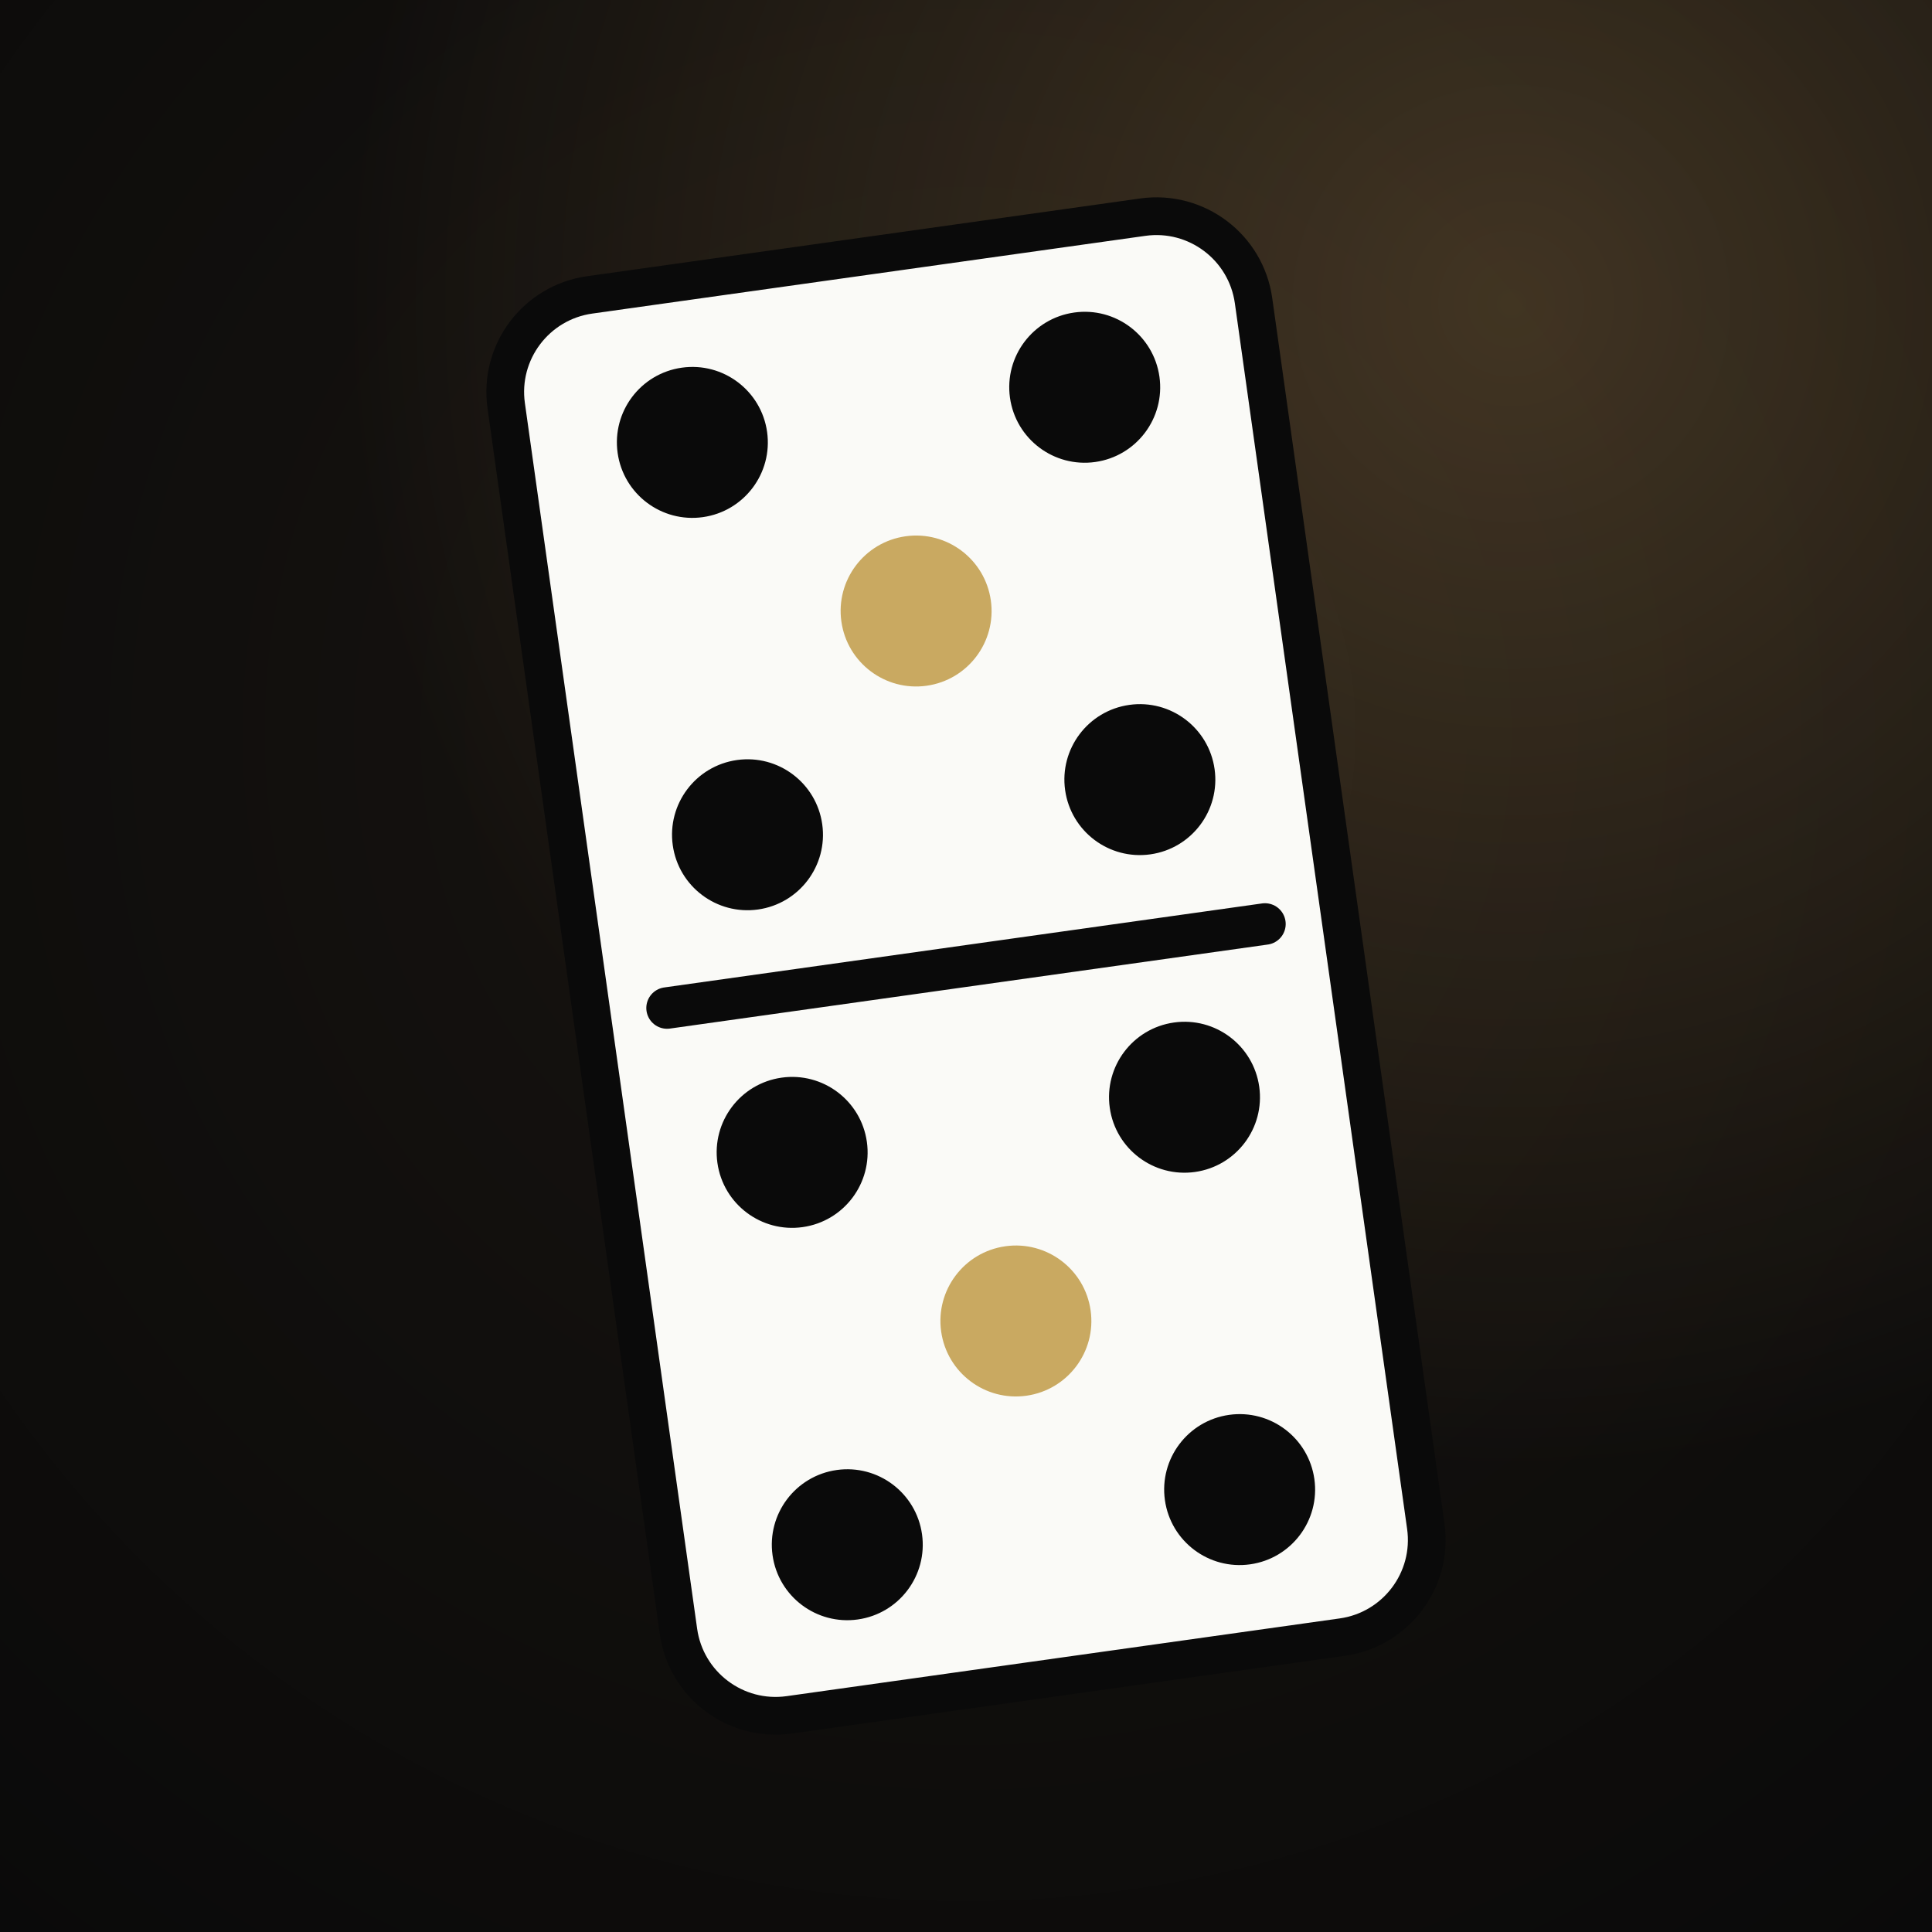
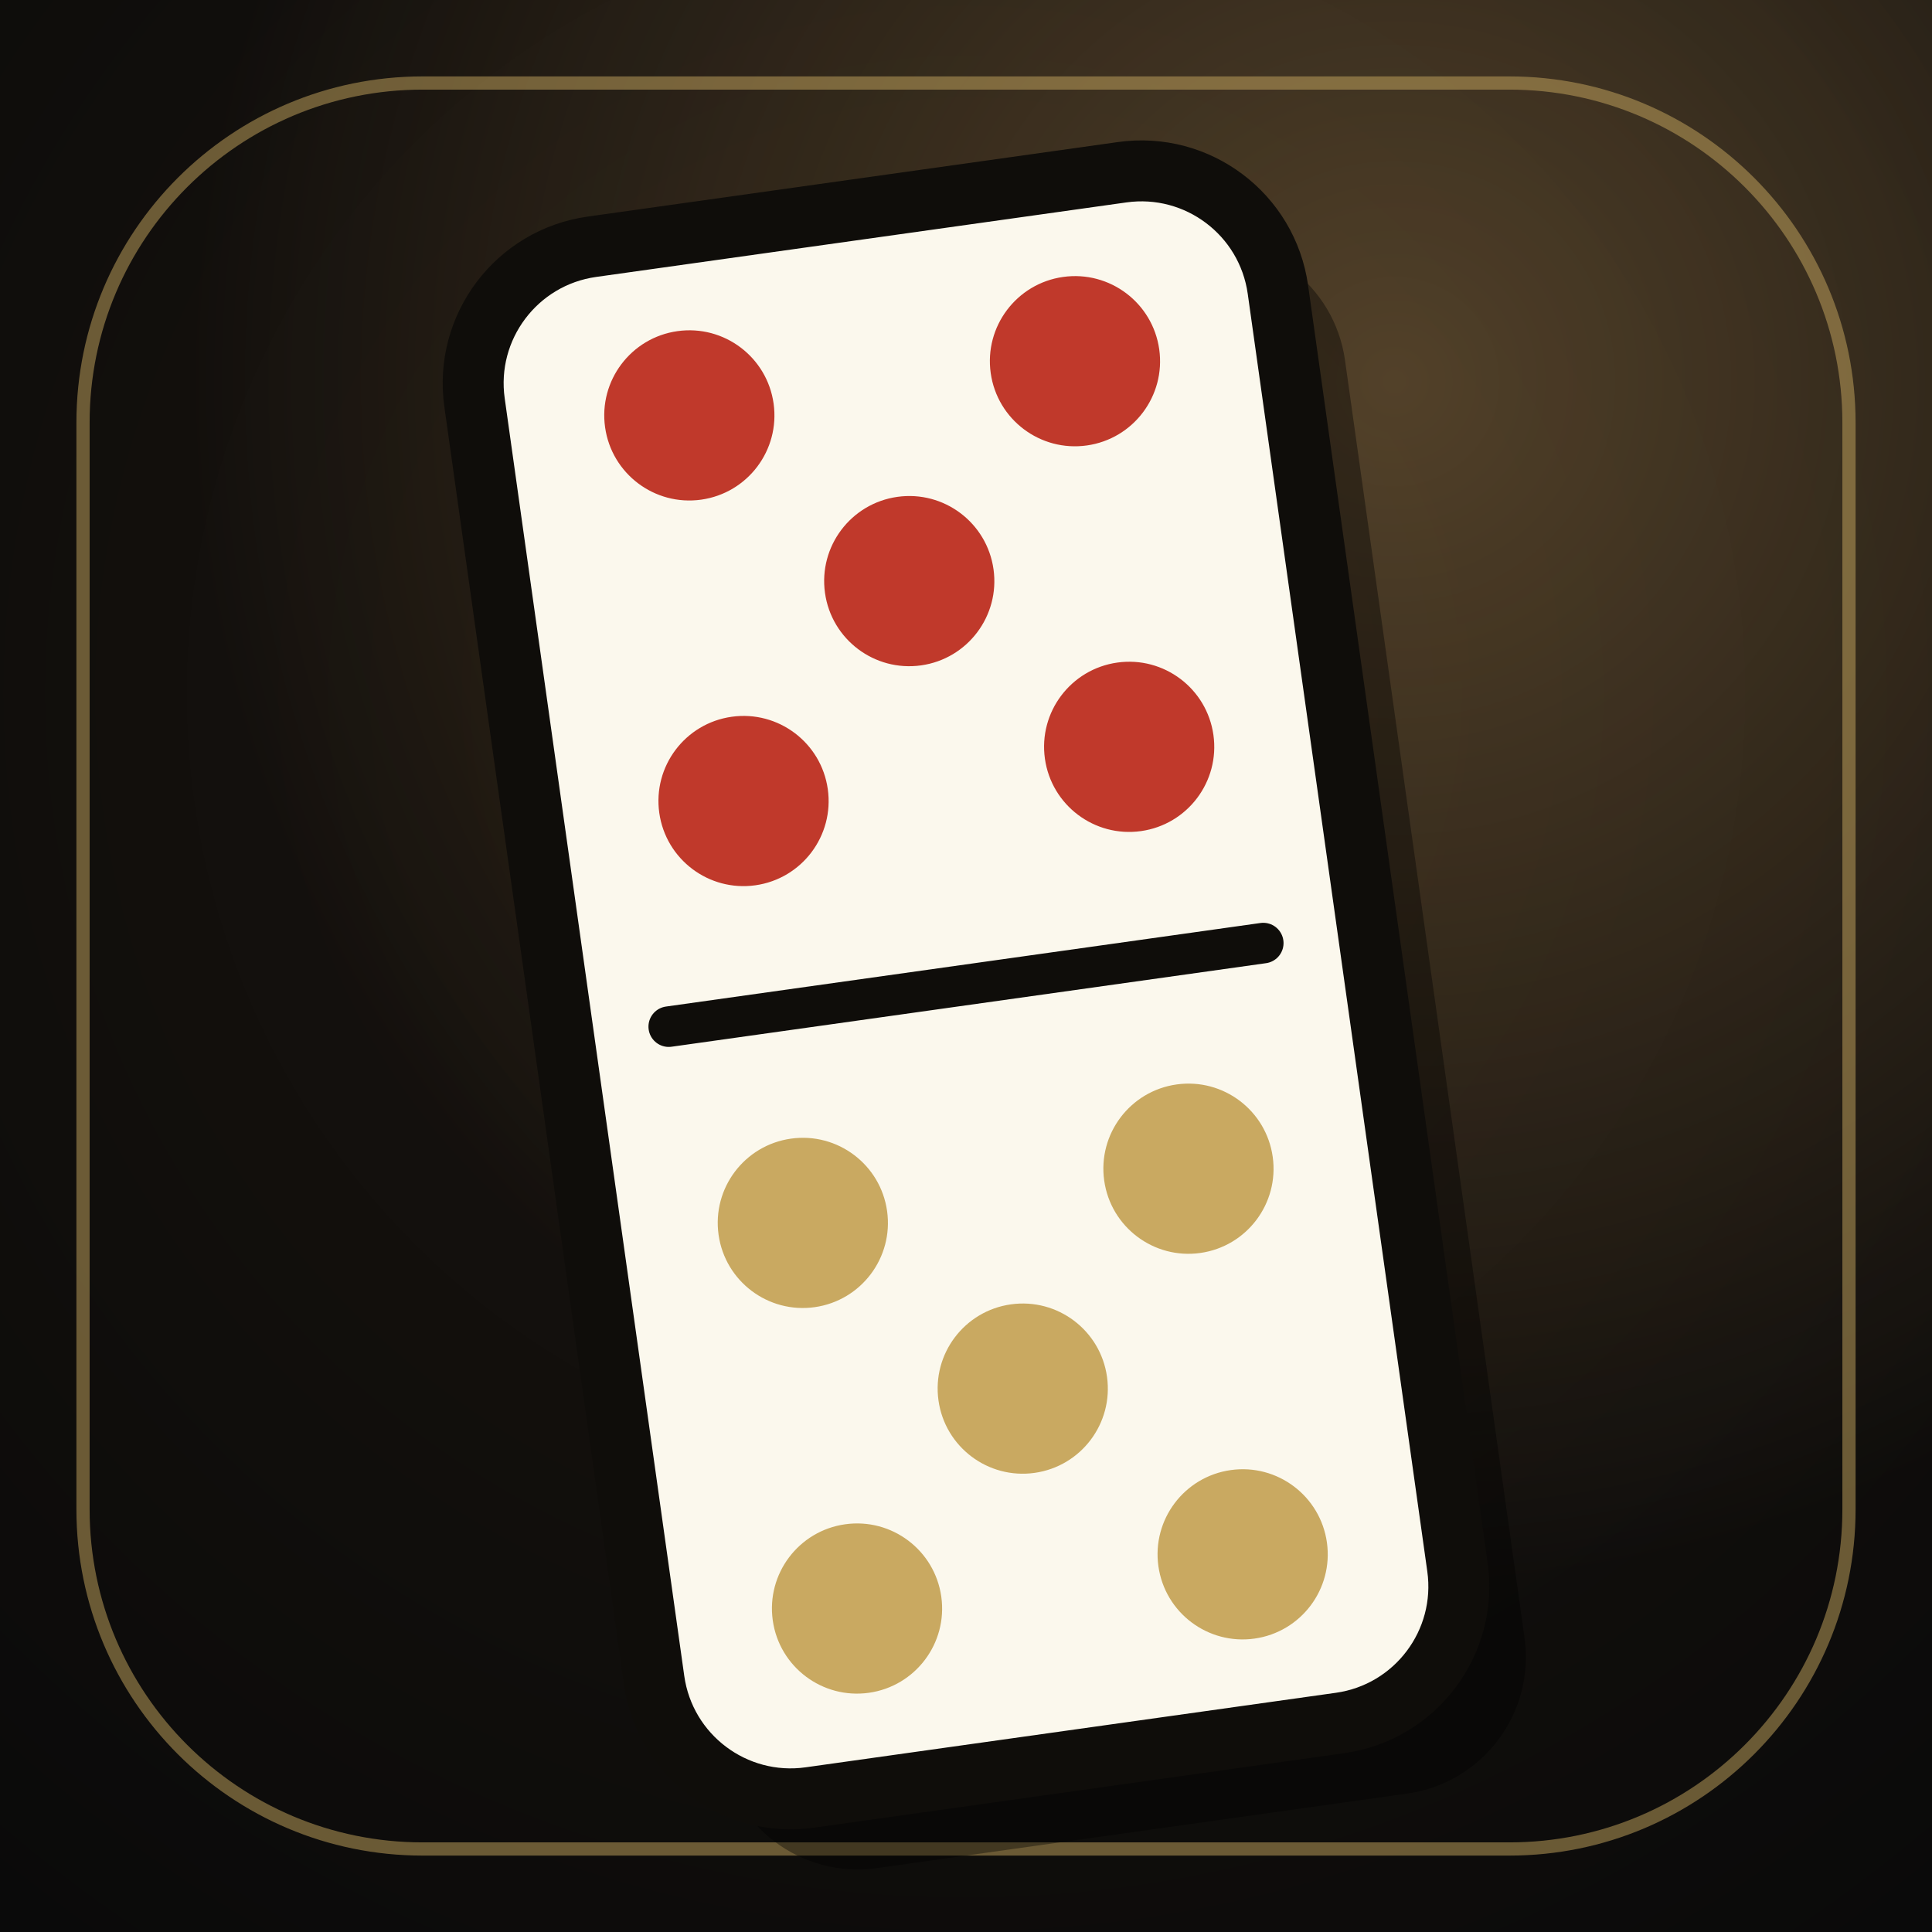
<svg xmlns="http://www.w3.org/2000/svg" width="1024" height="1024" viewBox="0 0 1024 1024">
  <defs>
-     <radialGradient id="lift" cx="50%" cy="38%" r="80%">
-       <stop offset="0%" stop-color="#181410" />
+     <radialGradient id="lift" cx="50%" cy="36%" r="80%">
+       <stop offset="0%" stop-color="#1b150f" />
      <stop offset="100%" stop-color="#0a0a0a" />
    </radialGradient>
-     <radialGradient id="glow" cx="78%" cy="16%" r="60%">
-       <stop offset="0%" stop-color="#FFC878" stop-opacity="0.20" />
+     <radialGradient id="glow" cx="72%" cy="20%" r="62%">
+       <stop offset="0%" stop-color="#FFC878" stop-opacity="0.26" />
      <stop offset="100%" stop-color="#FFC878" stop-opacity="0" />
    </radialGradient>
  </defs>
  <rect width="1024" height="1024" fill="url(#lift)" />
  <rect width="1024" height="1024" fill="url(#glow)" />
-   <g transform="rotate(-8 512 512)">
-     <rect x="312" y="132" width="400" height="760" rx="52" fill="#fafaf7" stroke="#0a0a0a" stroke-width="20" />
-     <line x1="352" y1="512" x2="672" y2="512" stroke="#0a0a0a" stroke-width="22" stroke-linecap="round" />
-     <circle cx="512" cy="322" r="40" fill="#c9a961" />
-     <circle cx="407" cy="217" r="40" fill="#0a0a0a" />
-     <circle cx="407" cy="427" r="40" fill="#0a0a0a" />
-     <circle cx="617" cy="217" r="40" fill="#0a0a0a" />
-     <circle cx="617" cy="427" r="40" fill="#0a0a0a" />
-     <circle cx="512" cy="702" r="40" fill="#c9a961" />
-     <circle cx="407" cy="597" r="40" fill="#0a0a0a" />
-     <circle cx="407" cy="807" r="40" fill="#0a0a0a" />
-     <circle cx="617" cy="597" r="40" fill="#0a0a0a" />
-     <circle cx="617" cy="807" r="40" fill="#0a0a0a" />
+   <rect x="44" y="44" width="936" height="936" rx="180" fill="none" stroke="#c9a961" stroke-opacity="0.5" stroke-width="7" />
+   <g transform="rotate(-8 512 522)">
+     <rect x="327.0" y="149.0" width="430" height="830" rx="73.1" fill="#000000" fill-opacity="0.38" />
+     <rect x="297.0" y="107.0" width="430" height="830" rx="73.1" fill="#FBF8ED" stroke="#0f0d0a" stroke-width="32.3" />
+     <line x1="352.9" y1="522" x2="671.1" y2="522" stroke="#0f0d0a" stroke-width="21.5" stroke-linecap="round" />
+     <circle cx="408.8" cy="202.7" r="45.1" fill="#c0392b" />
+     <circle cx="615.2" cy="202.7" r="45.1" fill="#c0392b" />
+     <circle cx="512.0" cy="305.9" r="45.1" fill="#c0392b" />
+     <circle cx="408.8" cy="409.1" r="45.1" fill="#c0392b" />
+     <circle cx="615.2" cy="409.1" r="45.1" fill="#c0392b" />
+     <circle cx="408.8" cy="634.9" r="45.1" fill="#c9a961" />
+     <circle cx="615.2" cy="634.9" r="45.1" fill="#c9a961" />
+     <circle cx="512.0" cy="738.1" r="45.1" fill="#c9a961" />
+     <circle cx="408.8" cy="841.3" r="45.1" fill="#c9a961" />
+     <circle cx="615.2" cy="841.3" r="45.1" fill="#c9a961" />
  </g>
</svg>
